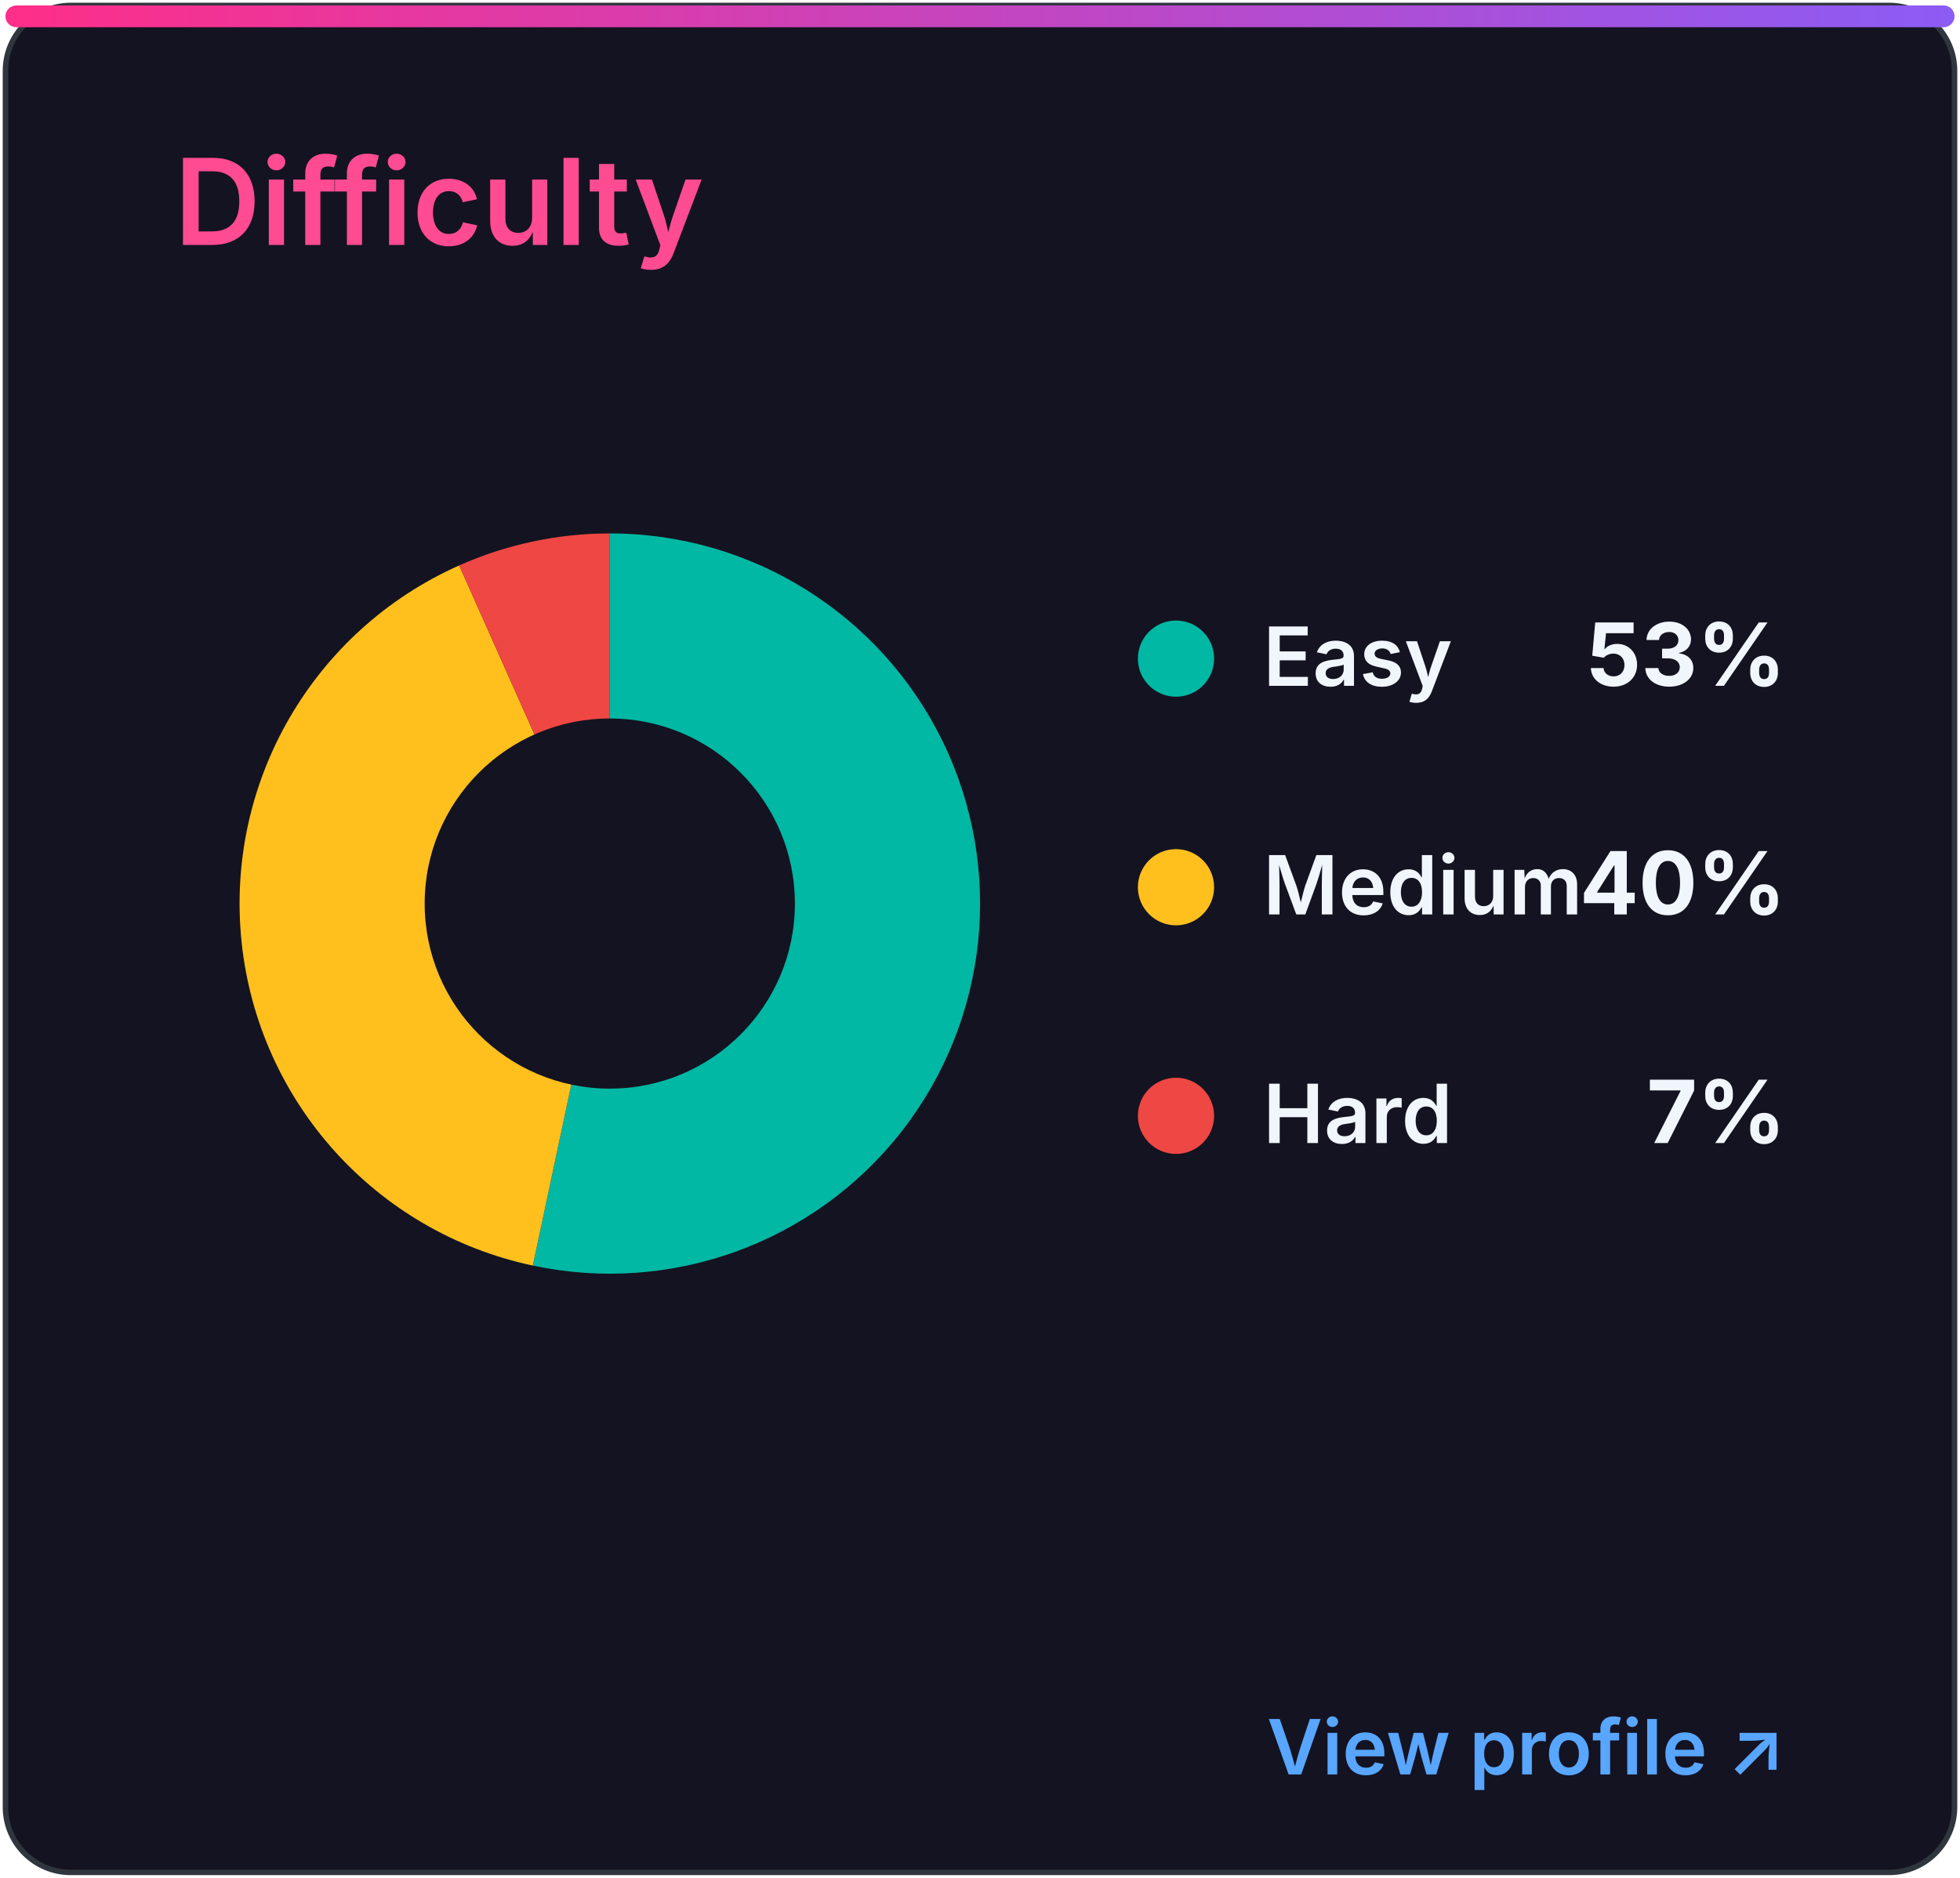
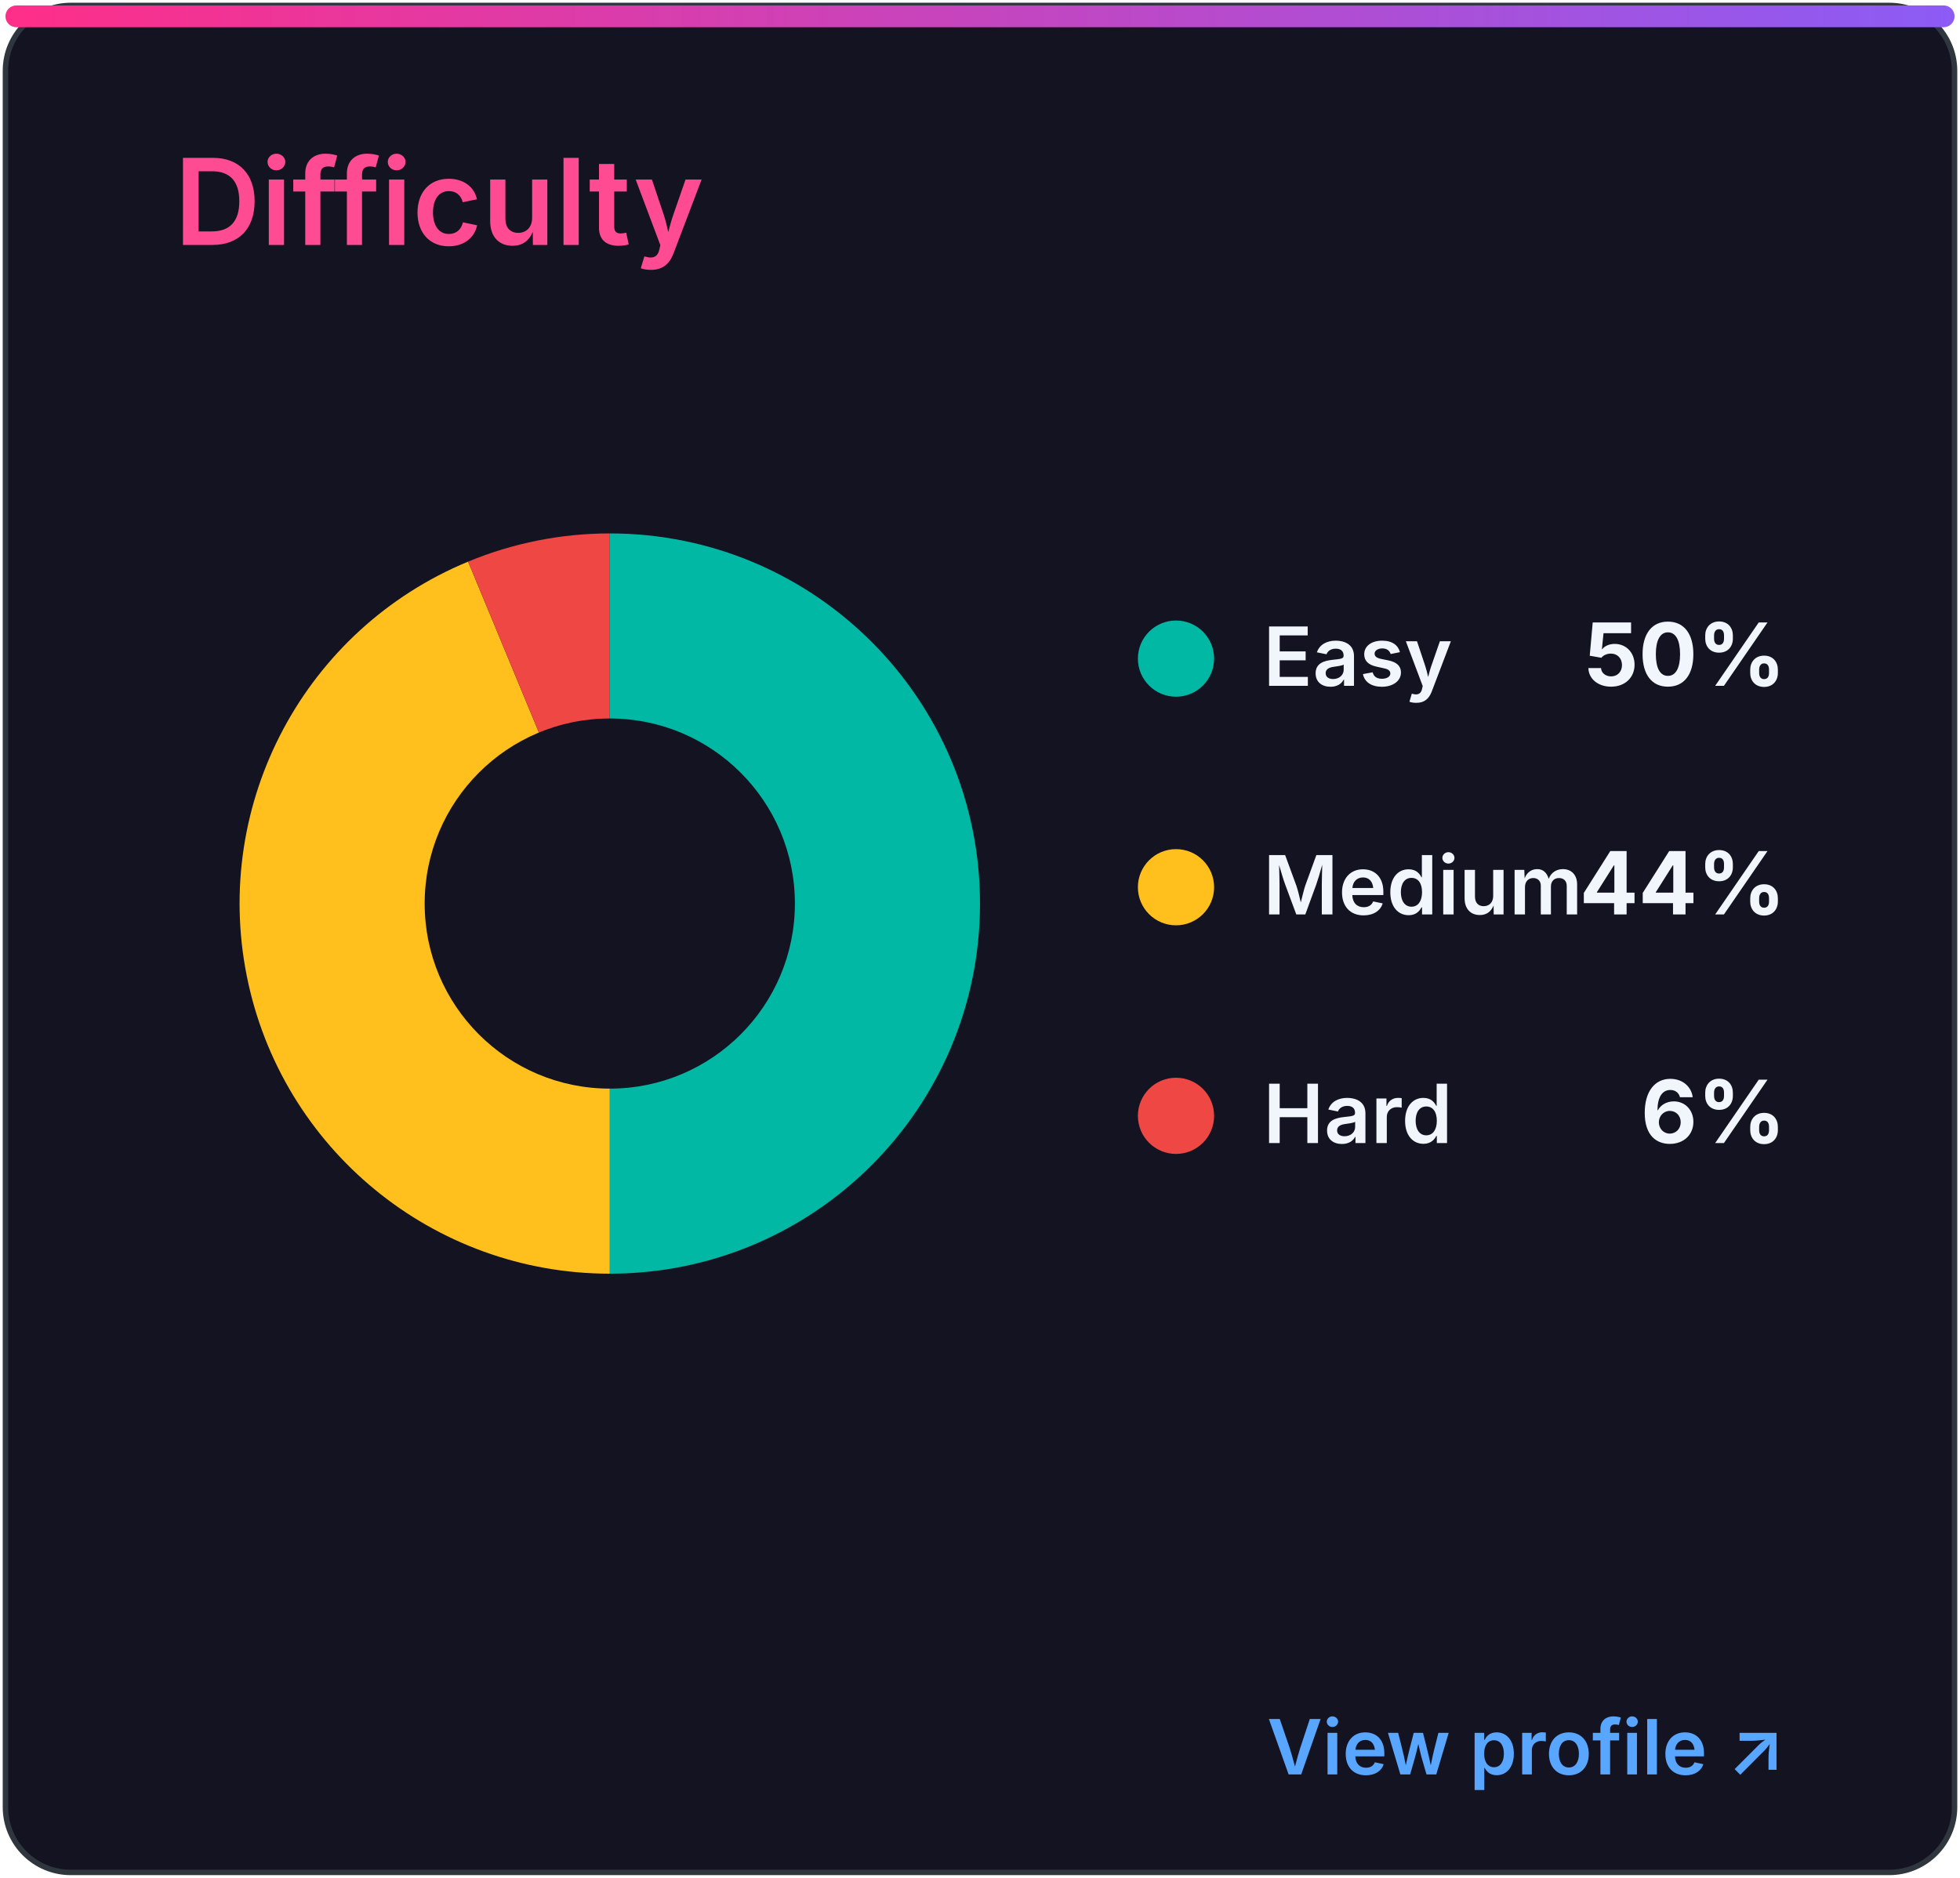
<svg xmlns="http://www.w3.org/2000/svg" width="360" height="345" viewBox="0 0 360 345" role="img" aria-labelledby="title desc">
  <defs>
    <linearGradient id="accent" x1="0" x2="1">
      <stop stop-color="#ff2e88" />
      <stop offset="1" stop-color="#8b5cf6" />
    </linearGradient>
    <clipPath id="bar">
      <rect x="32" y="82" width="296" height="8" rx="4" />
    </clipPath>
    <style>
.heading{font:600 22px -apple-system,BlinkMacSystemFont,'Segoe UI',sans-serif;fill:#ff4b91}
.eyebrow{font:600 10px -apple-system,BlinkMacSystemFont,'Segoe UI',sans-serif;letter-spacing:1.2px;fill:#8b949e}
.total{font:700 52px -apple-system,BlinkMacSystemFont,'Segoe UI',sans-serif;fill:#f0f6fc}
.metric{font:600 15px -apple-system,BlinkMacSystemFont,'Segoe UI',sans-serif;fill:#f0f6fc}
.count{font:700 16px -apple-system,BlinkMacSystemFont,'Segoe UI',sans-serif;fill:#f0f6fc}
.muted{font:500 13px -apple-system,BlinkMacSystemFont,'Segoe UI',sans-serif;fill:#8b949e}
.language{font:700 31px -apple-system,BlinkMacSystemFont,'Segoe UI',sans-serif;fill:#f0f6fc}
.link{font:600 14px -apple-system,BlinkMacSystemFont,'Segoe UI',sans-serif;fill:#58a6ff}
</style>
  </defs>
  <rect x="1" y="1" width="358" height="343" rx="12" fill="#141321" stroke="#30363d" />
  <rect x="1" y="1" width="358" height="4" rx="2" fill="url(#accent)" />
  <text x="32" y="45" class="heading">Difficulty</text>
-   <path d="M 112 166 L 112.00 98.00 A 68 68 0 1 1 97.86 232.51 Z" fill="#00b8a3" />
-   <path d="M 112 166 L 97.86 232.51 A 68 68 0 0 1 84.34 103.88 Z" fill="#ffc01e" />
-   <path d="M 112 166 L 84.34 103.88 A 68 68 0 0 1 112.00 98.00 Z" fill="#ef4743" />
+   <path d="M 112 166 L 112.00 98.00 A 68 68 0 0 1 112.00 234.00 Z" fill="#00b8a3" />
+   <path d="M 112 166 L 112.00 234.00 A 68 68 0 0 1 85.98 103.18 Z" fill="#ffc01e" />
+   <path d="M 112 166 L 85.98 103.18 A 68 68 0 0 1 112.00 98.00 Z" fill="#ef4743" />
  <circle cx="112" cy="166" r="34" fill="#141321" />
  <circle cx="216" cy="121" r="7" fill="#00b8a3" />
  <text x="232" y="126" class="metric">Easy</text>
-   <text x="328" y="126" class="count" text-anchor="end">53%</text>
+   <text x="328" y="126" class="count" text-anchor="end">50%</text>
  <circle cx="216" cy="163" r="7" fill="#ffc01e" />
  <text x="232" y="168" class="metric">Medium</text>
-   <text x="328" y="168" class="count" text-anchor="end">40%</text>
+   <text x="328" y="168" class="count" text-anchor="end">44%</text>
  <circle cx="216" cy="205" r="7" fill="#ef4743" />
  <text x="232" y="210" class="metric">Hard</text>
-   <text x="328" y="210" class="count" text-anchor="end">7%</text>
+   <text x="328" y="210" class="count" text-anchor="end">6%</text>
  <text x="328" y="326" class="link" text-anchor="end">View profile ↗</text>
</svg>
